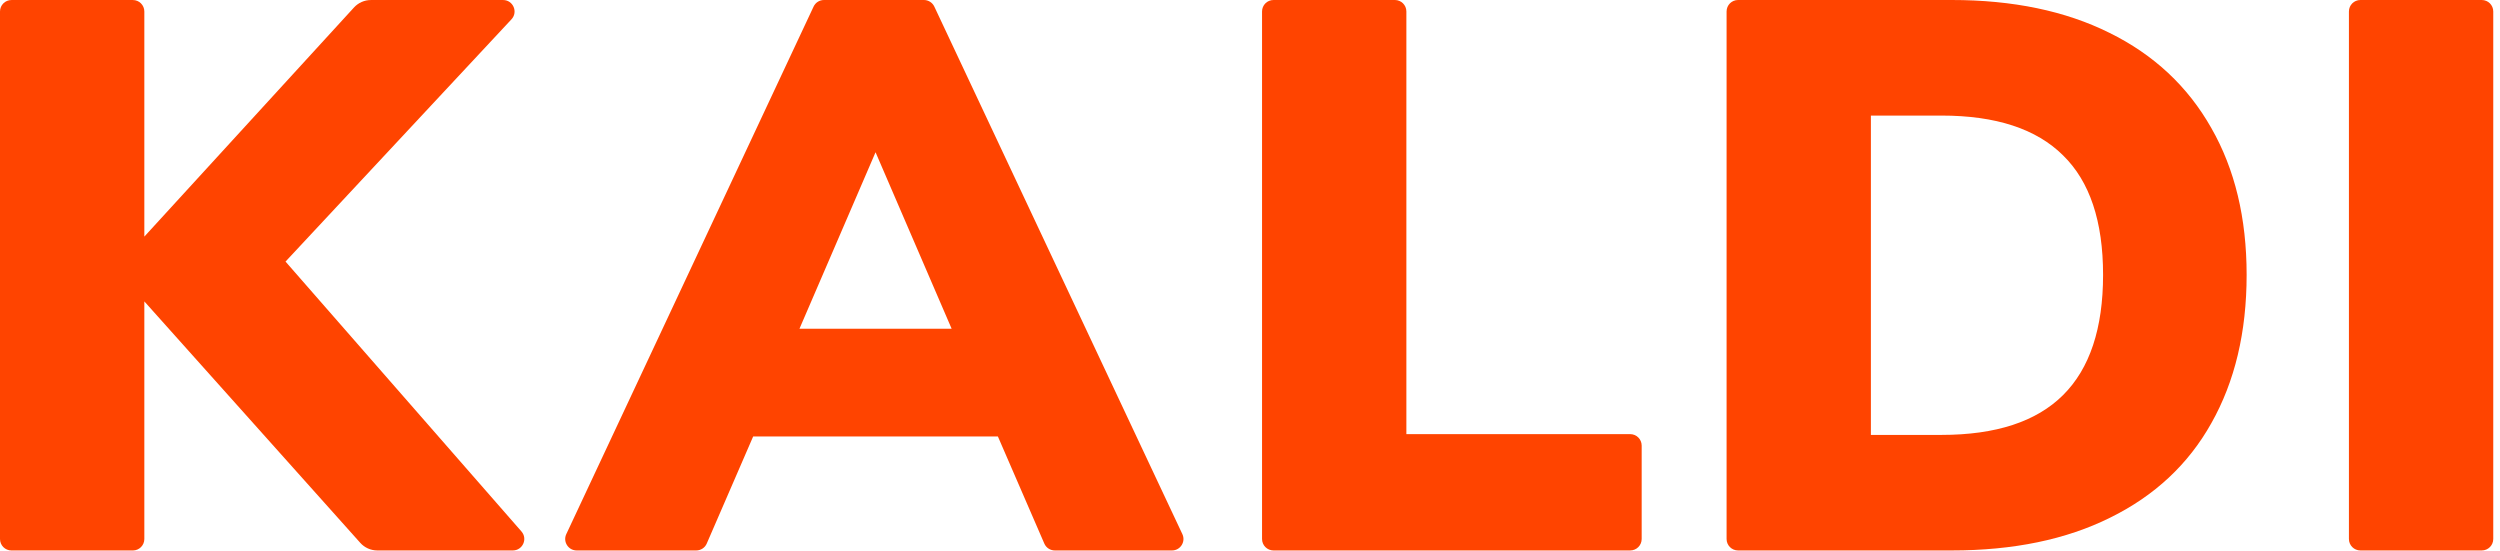
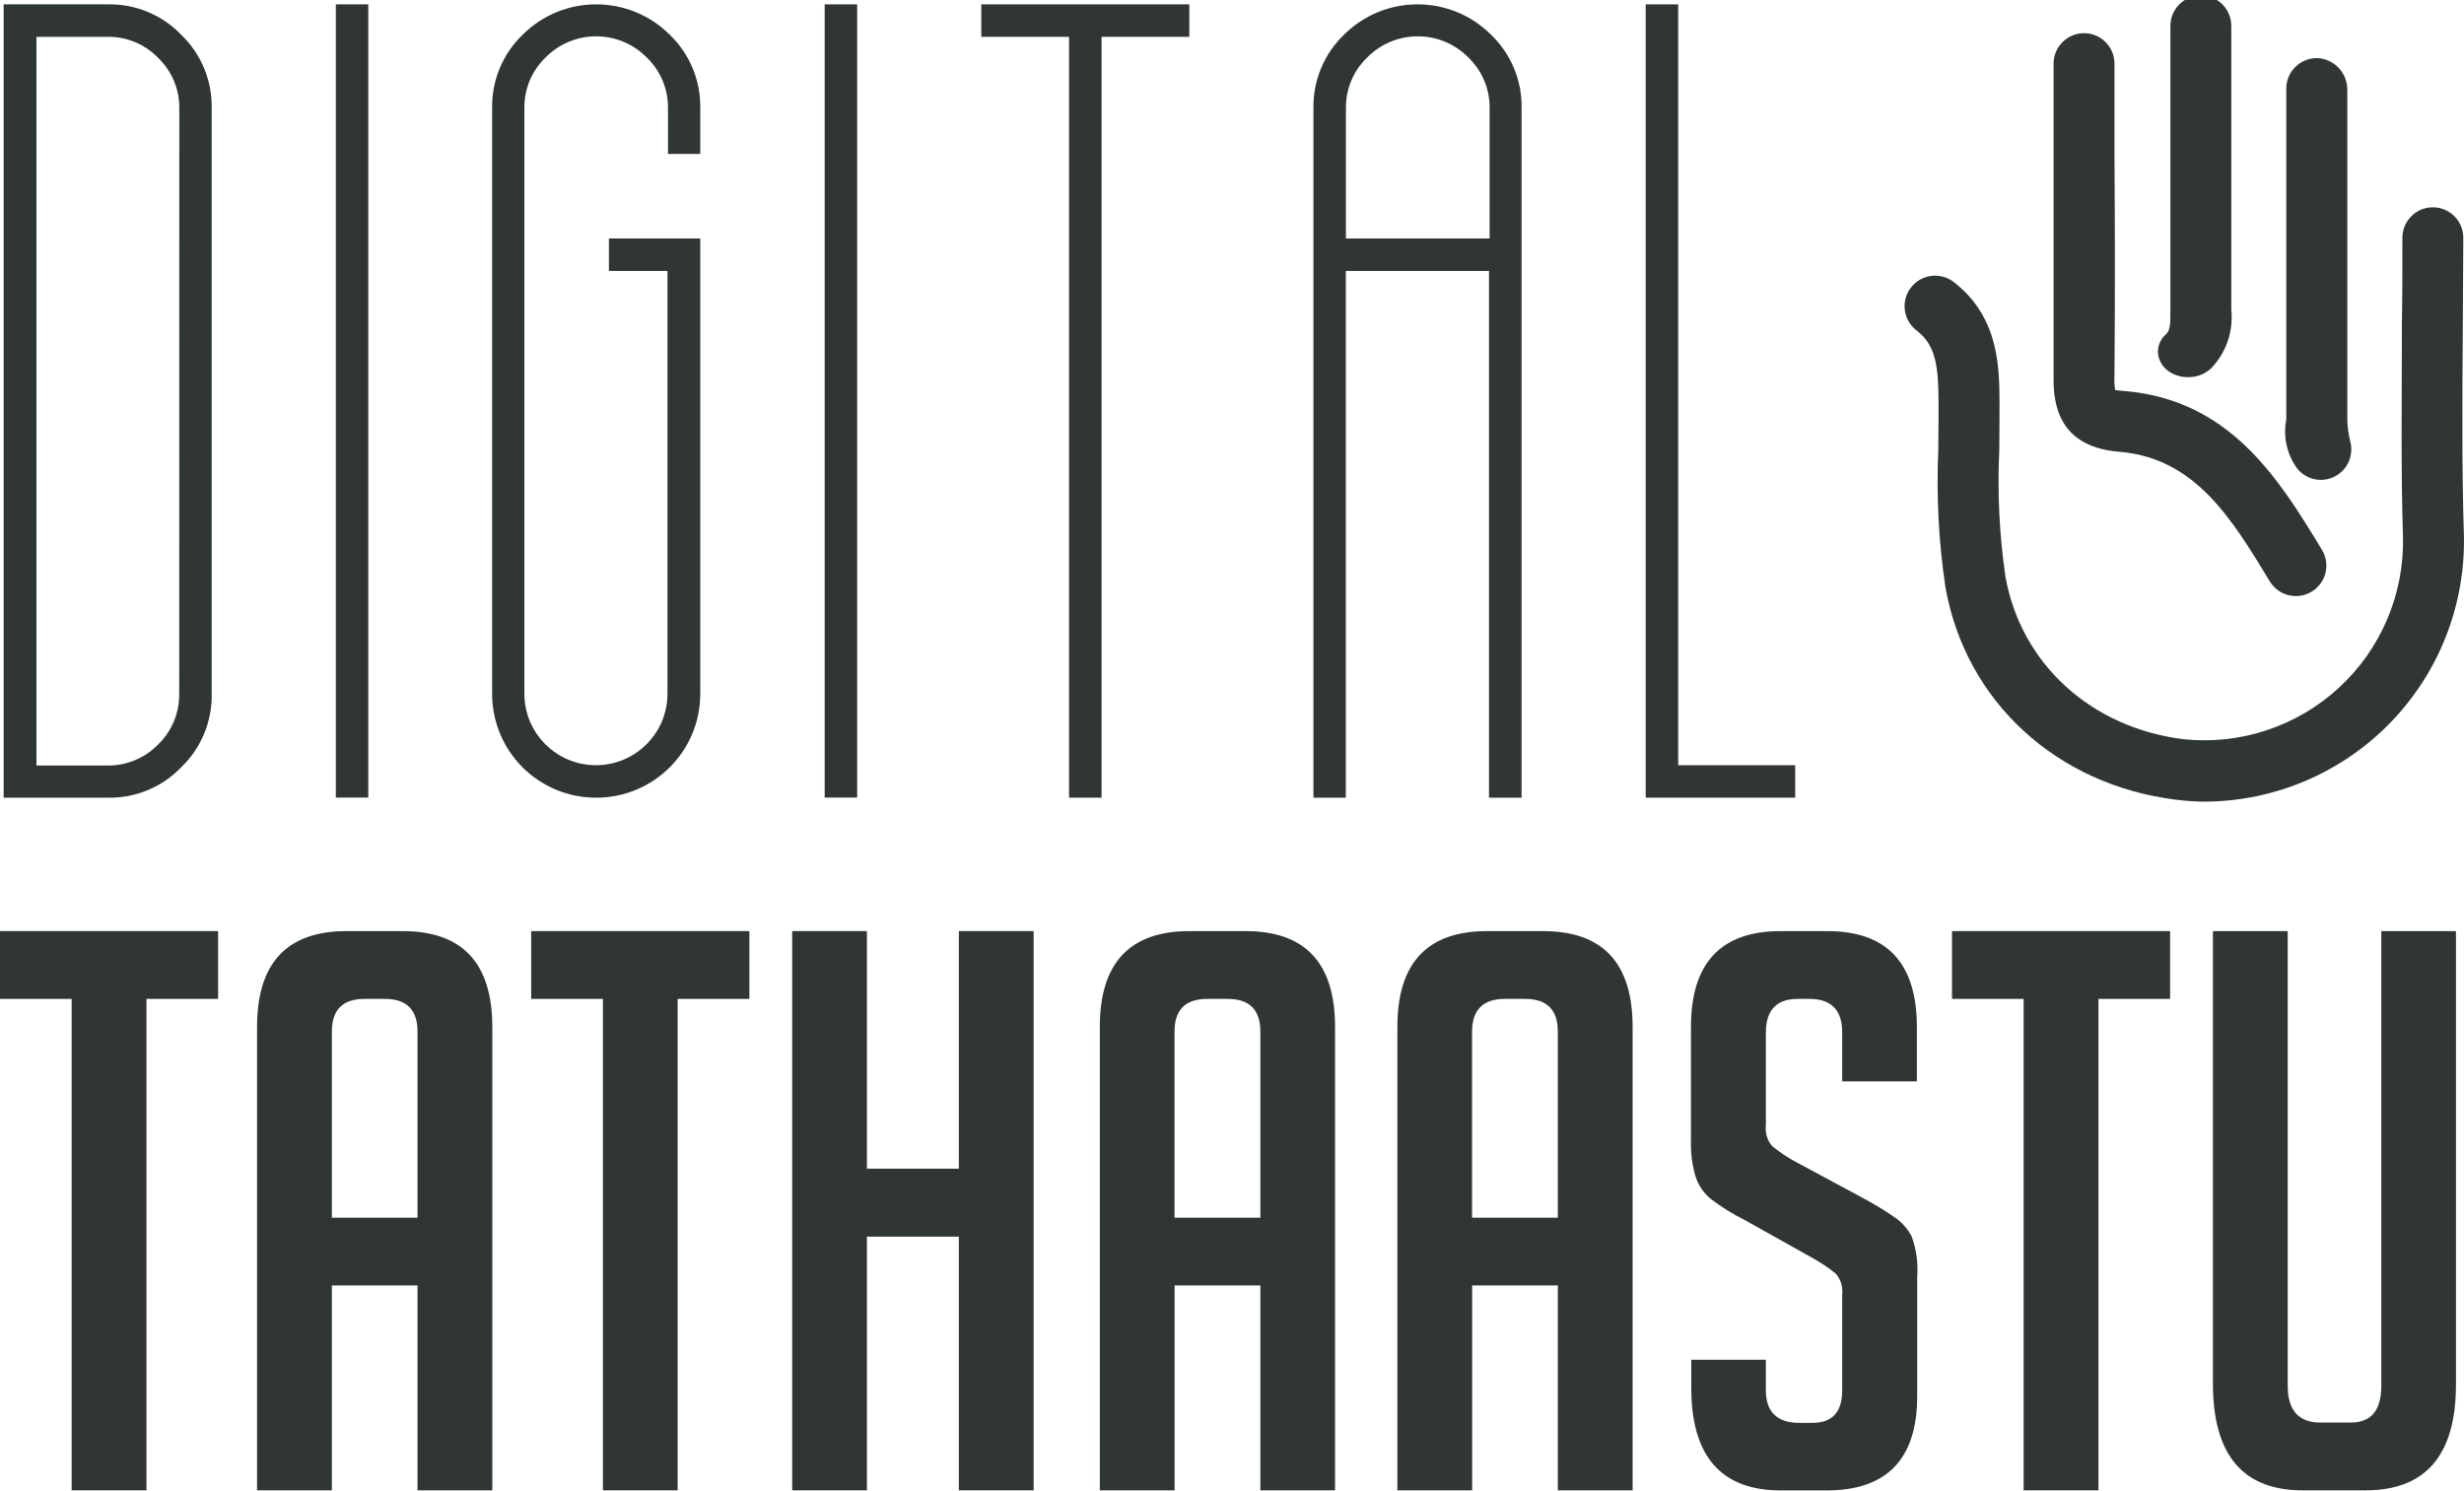
- <svg xmlns="http://www.w3.org/2000/svg" xmlns:xlink="http://www.w3.org/1999/xlink" viewBox="0 0 109 24">
-   <g transform="translate(-1470)">
-     <g style="mix-blend-mode:normal" transform="translate(1470)" fill="#f40">
-       <use xlink:href="#b" style="mix-blend-mode:normal" />
-       <use xlink:href="#c" style="mix-blend-mode:normal" />
-       <use xlink:href="#d" style="mix-blend-mode:normal" />
-       <use xlink:href="#e" style="mix-blend-mode:normal" />
-       <use xlink:href="#f" style="mix-blend-mode:normal" />
-     </g>
-   </g>
-   <defs>
-     <path id="b" d="M22.735 23.171c.283.323.053.829-.376.829h-5.907c-.285 0-.556-.121-.745-.333l-9.414-10.526v10.36c0 .276-.224.5-.5.5h-5.293c-.276 0-.5-.224-.5-.5v-23c0-.276.224-.5.5-.5h5.293c.276 0 .5.224.5.5v9.815l9.141-9.99c.19-.207.457-.325.738-.325h5.762c.437 0 .664.521.366.841l-9.851 10.563 10.287 11.767z" />
-     <path id="c" d="M45.991 24c-.199 0-.38-.118-.459-.301l-2.024-4.669h-10.67l-2.024 4.669c-.079.183-.259.301-.459.301h-5.212c-.366 0-.608-.381-.453-.712l10.782-23c.082-.176.259-.288.453-.288h4.358c.194 0 .37.112.453.287l10.815 23c.156.332-.086.713-.452.713h-5.108zm-11.135-9.668h6.635l-3.317-7.694-3.317 7.694z" />
-     <path id="d" d="M55.525 24c-.276 0-.5-.224-.5-.5v-23c0-.276.224-.5.5-.5h5.293c.276 0 .5.224.5.5v18.428h9.759c.276 0 .5.224.5.5v4.072c0 .276-.224.5-.5.5h-15.552z" />
-     <path id="e" d="M75.279.5c0-.276.224-.5.5-.5h9.315c2.667 0 4.959.477 6.874 1.43 1.938.953 3.42 2.338 4.446 4.153 1.026 1.793 1.539 3.926 1.539 6.4 0 2.496-.513 4.652-1.539 6.468-1.003 1.793-2.474 3.166-4.412 4.119-1.915.953-4.218 1.43-6.908 1.43h-9.315c-.276 0-.5-.224-.5-.5v-23zm9.37 18.462c2.371 0 4.138-.579 5.301-1.736 1.163-1.157 1.744-2.905 1.744-5.242 0-2.338-.581-4.074-1.744-5.209-1.163-1.157-2.93-1.736-5.301-1.736h-3.078v13.923h3.078z" />
-     <path id="f" d="M102.913 24c-.276 0-.5-.224-.5-.5v-23c0-.276.224-.5.5-.5h5.293c.276 0 .5.224.5.5v23c0 .276-.224.5-.5.5h-5.293z" />
-   </defs>
+ <svg xmlns="http://www.w3.org/2000/svg" id="Layer_1" data-name="Layer 1" viewBox="0 0 242.79 146.87">
+   <path d="M14.43,98.44v48.43H7.06V98.44H0V91.76H21.49v6.68Z" style="fill:#303633" />
+   <path d="M32.7,146.87H25.33V101.2q0-9.44,8.82-9.44h5.53q8.82,0,8.83,9.44v45.67H41.14V126.68H32.7ZM41.14,120V101.66c0-2.15-1.08-3.22-3.22-3.22h-2q-3.22,0-3.22,3.22V120Z" style="fill:#303633" />
+   <path d="M66.77,98.44v48.43H59.41V98.44H52.34V91.76h21.5v6.68Z" style="fill:#303633" />
+   <path d="M94.48,146.87v-25H85.42v25H78.06V91.76h7.36v23.41h9.06V91.76h7.37v55.11Z" style="fill:#303633" />
+   <path d="M115.74,146.87h-7.37V101.2q0-9.44,8.83-9.44h5.53q8.82,0,8.82,9.44v45.67h-7.36V126.68h-8.45ZM124.19,120V101.66q0-3.22-3.23-3.22h-2q-3.23,0-3.23,3.22V120Z" style="fill:#303633" />
+   <path d="M145.06,146.87h-7.37V101.2q0-9.44,8.83-9.44h5.53q8.82,0,8.82,9.44v45.67H153.5V126.68h-8.44ZM153.5,120V101.66q0-3.22-3.22-3.22h-2q-3.22,0-3.23,3.22V120Z" style="fill:#303633" />
+   <path d="M181.52,106.57v-4.83c0-2.2-1.08-3.3-3.22-3.3h-1.16q-3.13,0-3.14,3.3v9.13a2.69,2.69,0,0,0,.61,2.07,15.34,15.34,0,0,0,2,1.38l7,3.77a31,31,0,0,1,3.26,2,5.26,5.26,0,0,1,1.5,1.76,9.73,9.73,0,0,1,.54,4v11.74q0,9.28-8.91,9.29h-4.52q-8.84,0-8.83-10.13V134H174v3q0,3.22,3.3,3.22h1.3q2.93,0,2.92-3.22V127.6a2.75,2.75,0,0,0-.61-2.07,16.08,16.08,0,0,0-2-1.38l-7-3.92a20.88,20.88,0,0,1-3.33-2.07,4.74,4.74,0,0,1-1.5-2.19,10.84,10.84,0,0,1-.46-3.49V101.2q0-9.44,8.83-9.44h4.6q8.82,0,8.83,9.44v5.37Z" style="fill:#303633" />
+   <path d="M206.77,98.44v48.43H199.4V98.44h-7.06V91.76h21.49v6.68Z" style="fill:#303633" />
+   <path d="M242,91.76v44.67q0,10.44-8.9,10.44h-6.22q-8.83,0-8.83-10.52V91.76h7.37v44.82c0,2.41,1.08,3.61,3.22,3.61h3q3,0,3-3.61V91.76Z" style="fill:#303633" />
+   <path d="M20.86,10.68a9.79,9.79,0,0,0-3-7.25,9.77,9.77,0,0,0-7.25-3H.36V78.61H10.61a9.77,9.77,0,0,0,7.25-3,9.79,9.79,0,0,0,3-7.25Zm-3.2,57.68a6.84,6.84,0,0,1-2.07,5,6.83,6.83,0,0,1-5,2.08h-7V3.63h7a6.79,6.79,0,0,1,5,2.08,6.81,6.81,0,0,1,2.08,5Z" style="fill:#303633" />
+   <rect x="33.09" y="0.43" width="3.2" height="78.17" style="fill:#303633" />
+   <path d="M69,23.5h-9v3.2h5.77V68.36a7.05,7.05,0,0,1-14.1,0V10.68a6.8,6.8,0,0,1,2.07-5,7,7,0,0,1,10,0,6.81,6.81,0,0,1,2.08,5v4.49H69V10.68a9.79,9.79,0,0,0-3-7.25,10.27,10.27,0,0,0-14.51,0,9.82,9.82,0,0,0-3,7.25V68.36A10.23,10.23,0,0,0,58.78,78.61,10.24,10.24,0,0,0,69,68.36Z" style="fill:#303633" />
+   <rect x="81.26" y="0.43" width="3.2" height="78.17" style="fill:#303633" />
+   <polygon points="117.19 0.43 96.69 0.43 96.69 3.63 105.34 3.63 105.34 78.61 108.54 78.61 108.54 3.63 117.19 3.63 117.19 0.43" style="fill:#303633" />
+   <path d="M149.93,78.61V10.68a9.79,9.79,0,0,0-3-7.25,10.27,10.27,0,0,0-14.51,0,9.82,9.82,0,0,0-3,7.25V78.61h3.19V26.7h14.11V78.61ZM132.62,23.5V10.68a6.81,6.81,0,0,1,2.08-5,7,7,0,0,1,10,0,6.81,6.81,0,0,1,2.08,5V23.5Z" style="fill:#303633" />
+   <polygon points="162.16 0.43 162.16 78.61 176.89 78.61 176.89 75.41 165.36 75.41 165.36 0.43 162.16 0.43" style="fill:#303633" />
+   <path d="M242.78,52.76c-.21-6.71-.16-13.57-.11-20.23,0-3,.05-6.07.05-9.1a3,3,0,1,0-6,0c0,2.87,0,5.74-.05,8.61v.45c0,6.69-.11,13.62.11,20.47a19.59,19.59,0,0,1-21.63,19.89c-9.11-1.14-16-7.42-17.54-16A64.93,64.93,0,0,1,197,44.36c0-2.06.05-4.18,0-6.31-.11-3.43-.73-7.33-4.48-10.25a3,3,0,1,0-3.69,4.75c1.5,1.16,2.07,2.65,2.16,5.69.06,2,0,4.08,0,6.08a70.59,70.59,0,0,0,.71,13.59c2,11.22,10.93,19.43,22.7,20.9a23.13,23.13,0,0,0,3,.19,25.66,25.66,0,0,0,25.38-26.24Z" style="fill:#303633" />
+   <path d="M208.81,44.52c7.46.61,11.05,6.52,14.85,12.78a3,3,0,1,0,5.13-3.12c-4.21-6.93-9-14.78-19.49-15.65a7.71,7.71,0,0,1-.88-.09,6.51,6.51,0,0,1-.07-1.49c.06-7.25.05-14.63,0-21.76v-.57c0-2.78,0-5.56,0-8.35a3,3,0,0,0-6,0v8.36c0,7.27,0,14.78,0,22.28C202.33,39,202.3,44,208.81,44.52Z" style="fill:#303633" />
+   <path d="M213.73,36.62a3.34,3.34,0,0,0,1.87.55,3.25,3.25,0,0,0,2.26-.86,7.24,7.24,0,0,0,2-5.78v-.21q0-10.41,0-20.82V2.55a3,3,0,0,0-6,0v7q0,10.41,0,20.83v.21c0,1.33,0,2-.49,2.4a2.27,2.27,0,0,0-.73,1.87A2.46,2.46,0,0,0,213.73,36.62Z" style="fill:#303633" />
+   <path d="M228.68,47.29a3,3,0,0,0,2.93-3.67,9.67,9.67,0,0,1-.32-2.67c0-.14,0-.26,0-.35,0-8.36,0-17,0-24.64V8.89a3.11,3.11,0,0,0-2.73-3.15,3,3,0,0,0-3.28,3V16c0,8.07,0,25.07,0,25.33a6.21,6.21,0,0,0,1.1,4.88A3,3,0,0,0,228.68,47.29Z" style="fill:#303633" />
</svg>
